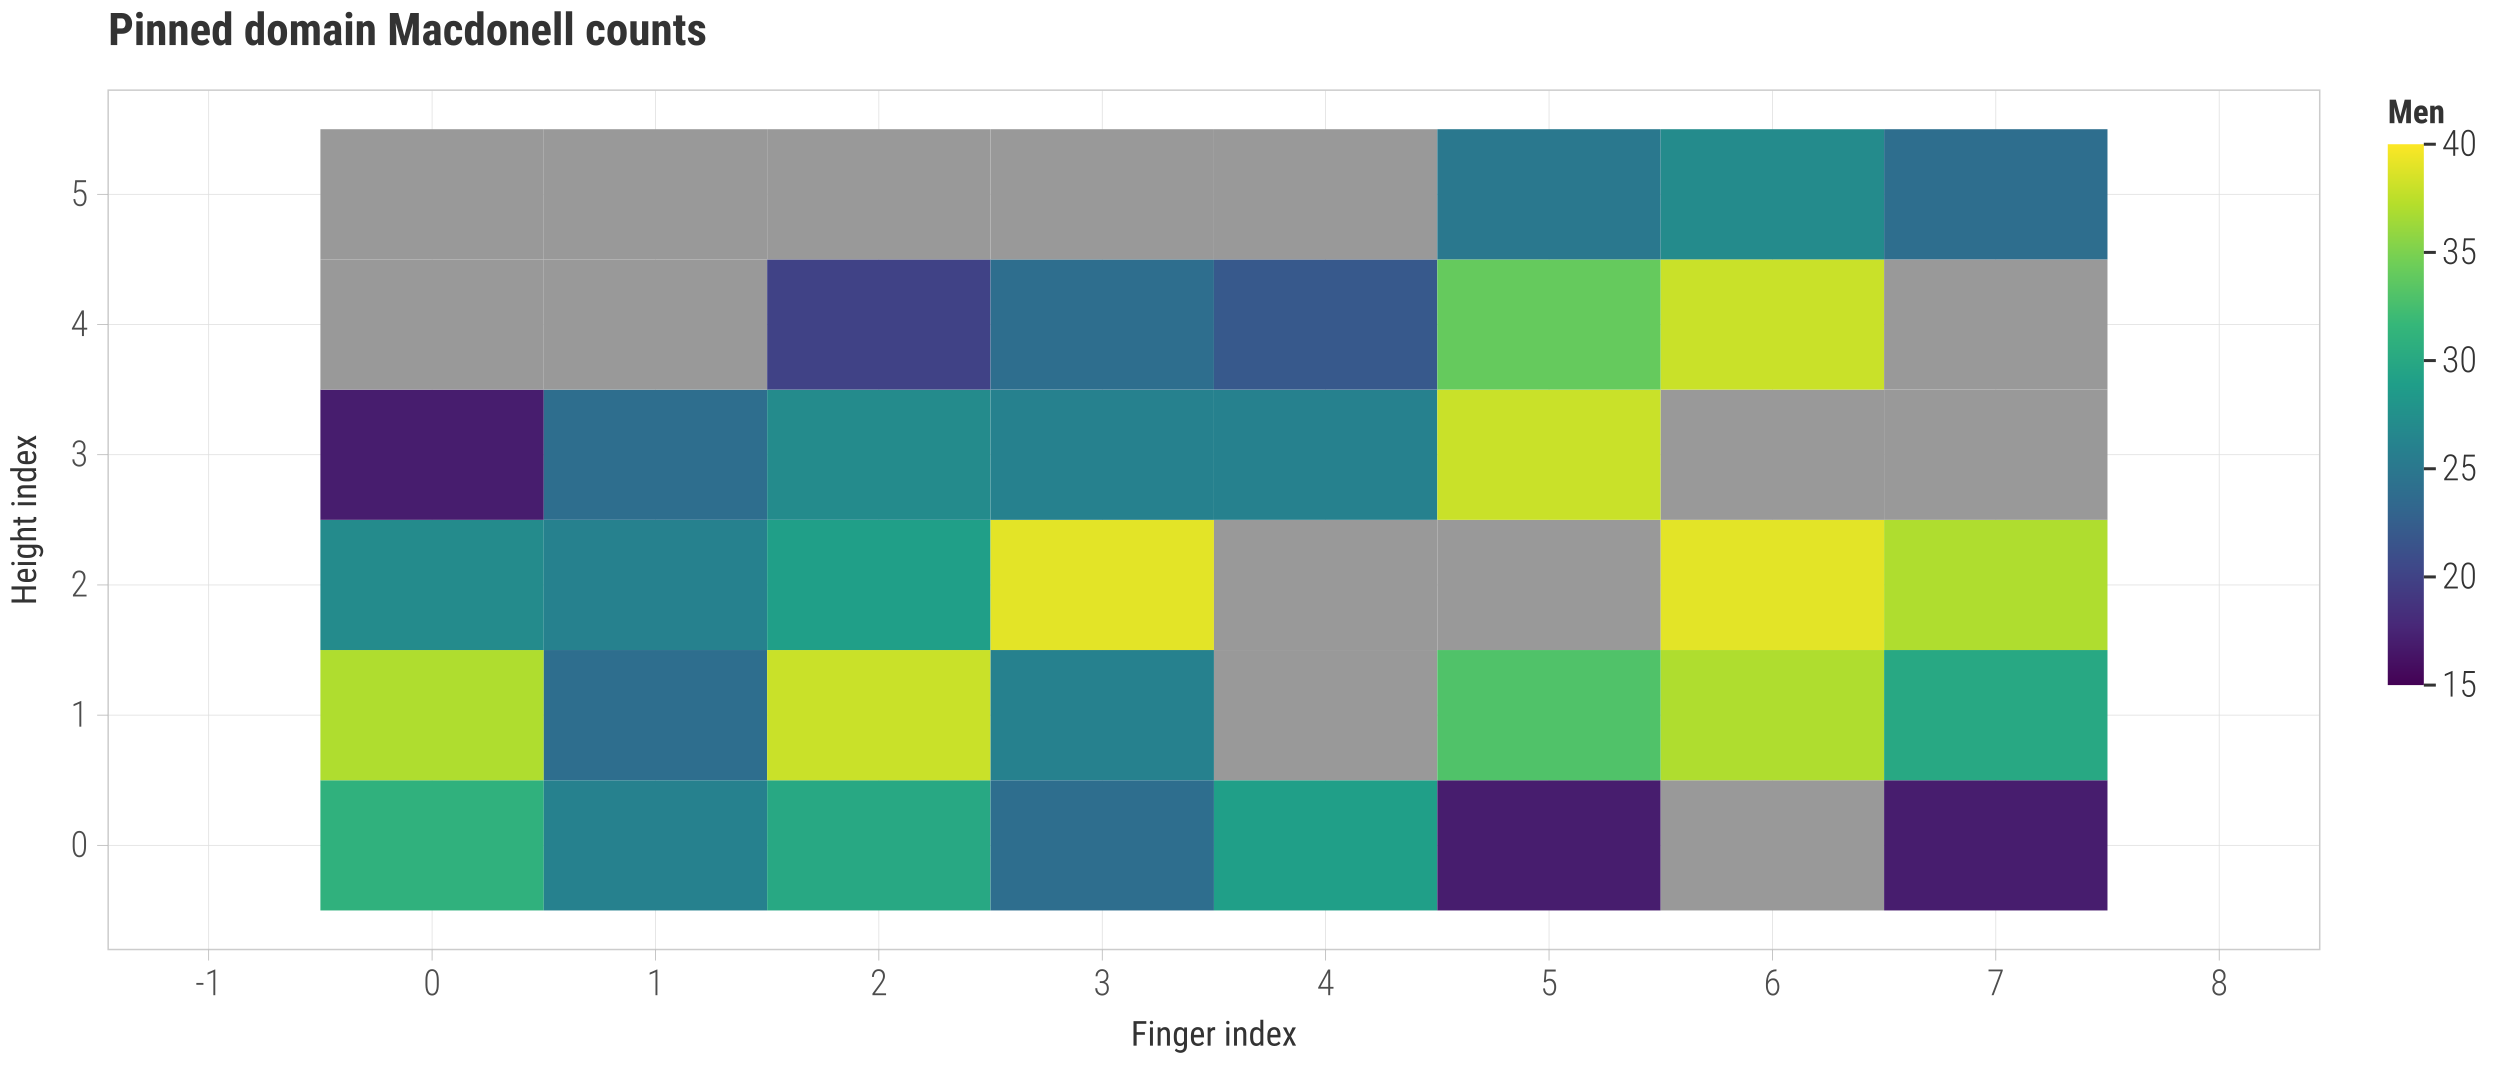
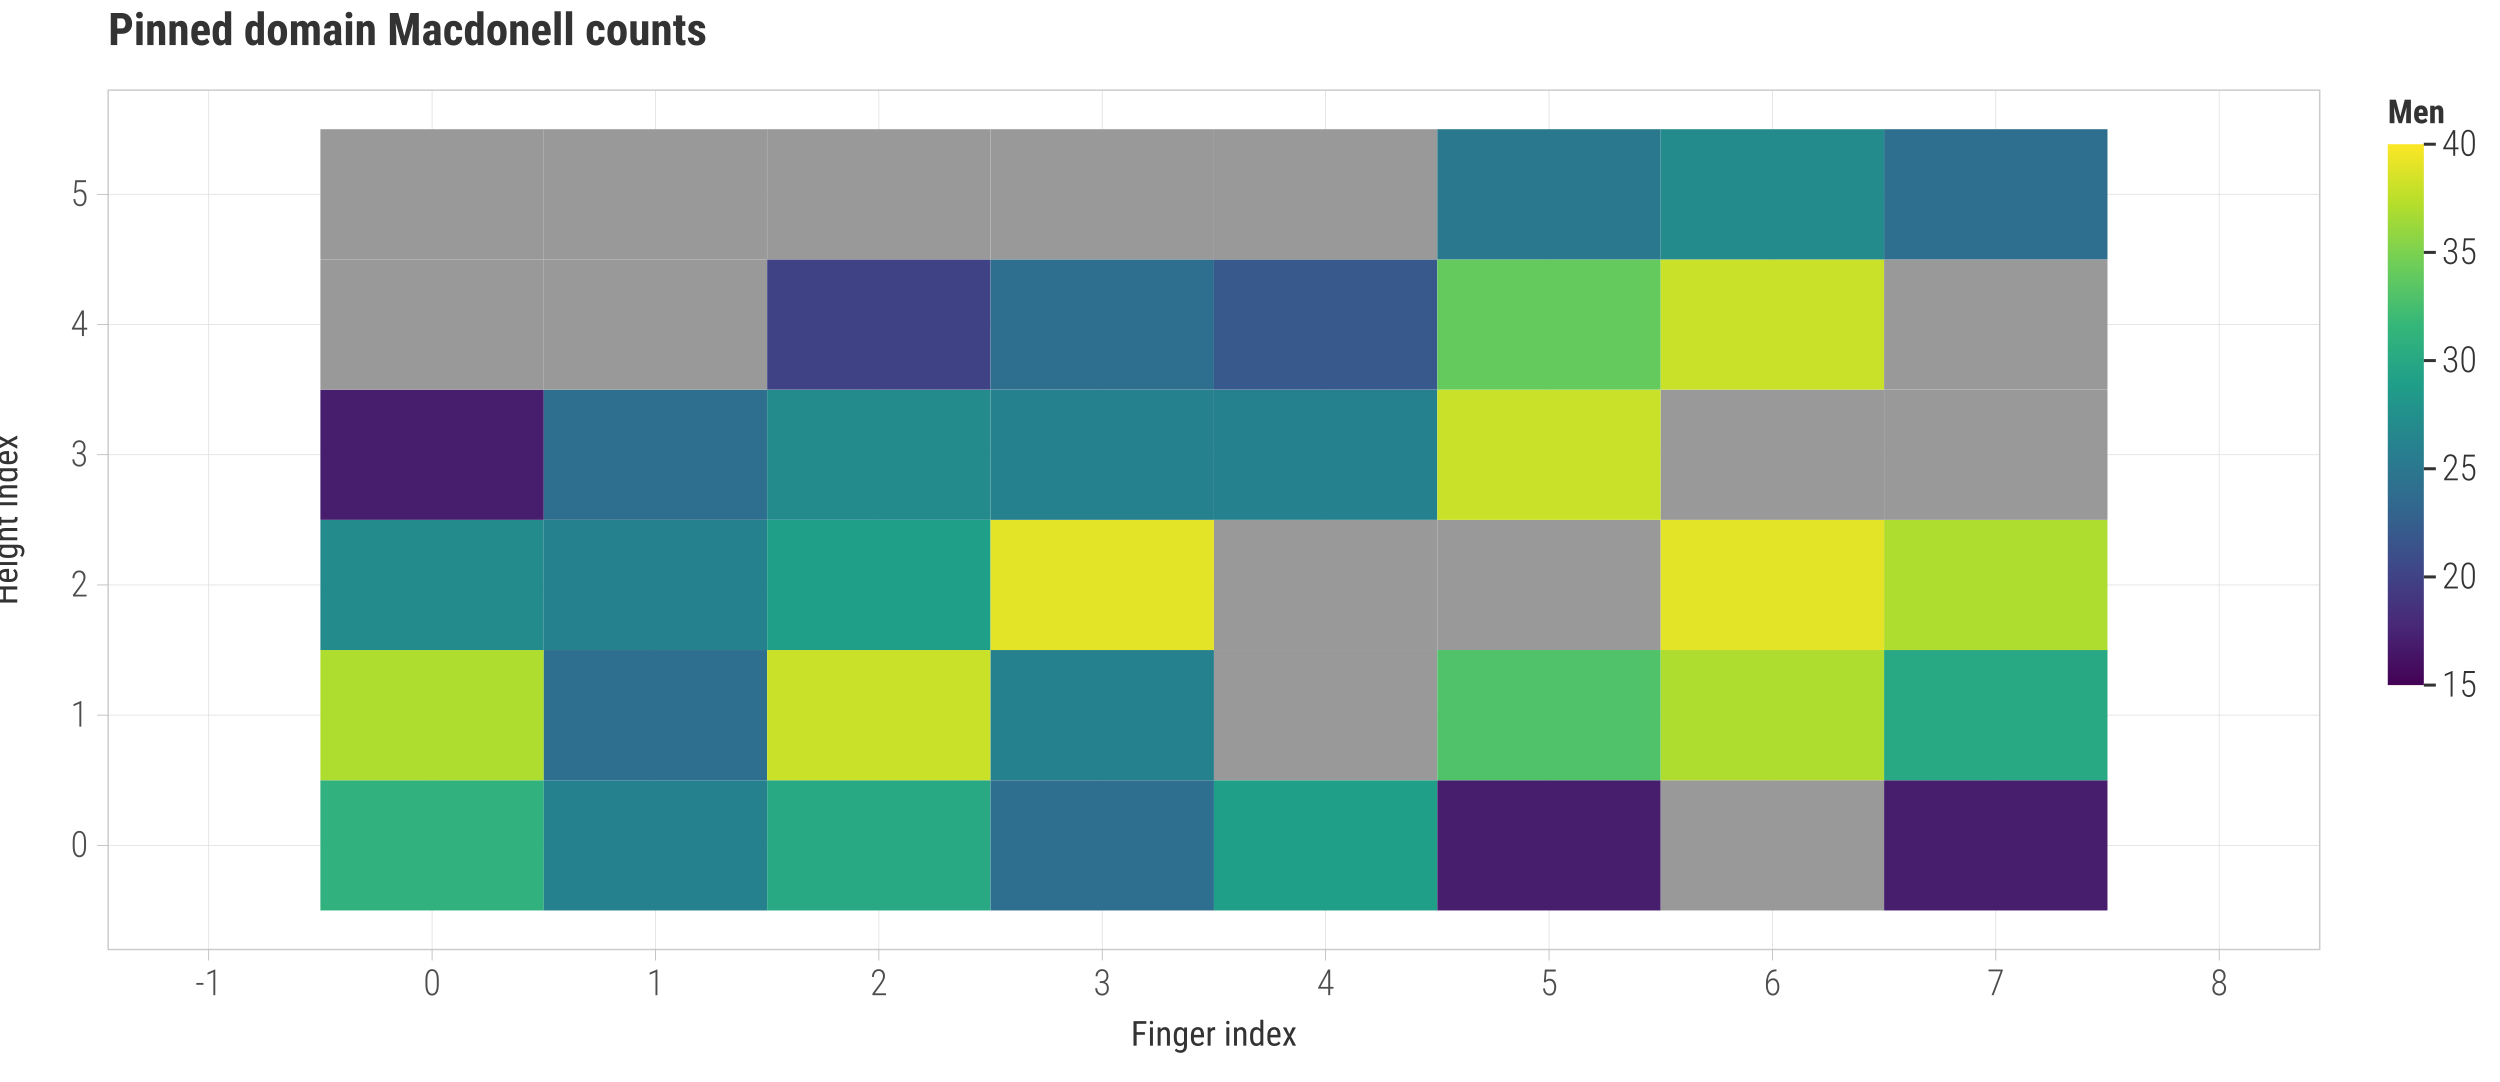
<svg xmlns="http://www.w3.org/2000/svg" width="832" height="360" viewBox="0 0 832 360" role="img" aria-label="Pinned domain Macdonell counts" class="gg-plot" font-family="&quot;Roboto Condensed&quot;, &quot;Arial Narrow&quot;, Arial, sans-serif" font-size="11" font-weight="300" text-rendering="optimizeLegibility" shape-rendering="geometricPrecision">
  <rect class="gg-paper" width="832" height="360" fill="var(--gg-paper, #ffffff)" />
  <text class="gg-title" x="36" y="15" font-size="15" font-weight="700" fill="var(--gg-ink, #333333)">Pinned domain Macdonell counts</text>
  <defs>
    <clipPath id="sseq_Pinned_domain___type___sequential___scheme___viridis___domain___15_40___832x360-gg-clip-0">
      <rect width="736" height="286" />
    </clipPath>
  </defs>
  <g class="gg-panel" data-panel="0" transform="translate(36,30)">
    <rect class="gg-panel-background" width="736" height="286" fill="var(--gg-panel, #ffffff)" />
    <g class="gg-grid" stroke="var(--gg-grid, #dedede)" stroke-width="0.25" vector-effect="non-scaling-stroke">
      <line x1="33.45" y1="0" x2="33.45" y2="286" />
      <line x1="107.8" y1="0" x2="107.8" y2="286" />
      <line x1="182.14" y1="0" x2="182.14" y2="286" />
      <line x1="256.48" y1="0" x2="256.48" y2="286" />
      <line x1="330.83" y1="0" x2="330.83" y2="286" />
      <line x1="405.17" y1="0" x2="405.17" y2="286" />
      <line x1="479.52" y1="0" x2="479.52" y2="286" />
      <line x1="553.86" y1="0" x2="553.86" y2="286" />
      <line x1="628.2" y1="0" x2="628.2" y2="286" />
      <line x1="702.55" y1="0" x2="702.55" y2="286" />
      <line x1="0" y1="251.33" x2="736" y2="251.33" />
      <line x1="0" y1="208" x2="736" y2="208" />
      <line x1="0" y1="164.67" x2="736" y2="164.67" />
      <line x1="0" y1="121.33" x2="736" y2="121.33" />
      <line x1="0" y1="78" x2="736" y2="78" />
      <line x1="0" y1="34.67" x2="736" y2="34.67" />
    </g>
    <g class="gg-marks" clip-path="url(#sseq_Pinned_domain___type___sequential___scheme___viridis___domain___15_40___832x360-gg-clip-0)">
      <g class="gg-batch gg-rects" data-layer="0">
        <rect x="70.63" y="229.67" width="74.34" height="43.33" fill="#30b17d" />
        <rect x="144.97" y="229.67" width="74.34" height="43.33" fill="#26818e" />
        <rect x="219.31" y="229.67" width="74.34" height="43.33" fill="#28a883" />
        <rect x="293.66" y="229.67" width="74.34" height="43.33" fill="#2e6e8e" />
        <rect x="368" y="229.67" width="74.34" height="43.33" fill="#209f88" />
        <rect x="442.34" y="229.67" width="74.34" height="43.33" fill="#471d6e" />
        <rect x="516.69" y="229.67" width="74.34" height="43.33" fill="#999999" />
        <rect x="591.03" y="229.67" width="74.34" height="43.33" fill="#471d6e" />
        <rect x="70.63" y="186.33" width="74.34" height="43.33" fill="#afdd2f" />
        <rect x="144.97" y="186.33" width="74.34" height="43.33" fill="#2e6e8e" />
        <rect x="219.31" y="186.33" width="74.34" height="43.33" fill="#c9e129" />
        <rect x="293.66" y="186.33" width="74.34" height="43.33" fill="#26818e" />
        <rect x="368" y="186.33" width="74.34" height="43.33" fill="#999999" />
        <rect x="442.34" y="186.33" width="74.34" height="43.33" fill="#50c269" />
        <rect x="516.69" y="186.33" width="74.34" height="43.33" fill="#afdd2f" />
        <rect x="591.03" y="186.33" width="74.34" height="43.33" fill="#28a883" />
        <rect x="70.63" y="143" width="74.34" height="43.33" fill="#248b8c" />
        <rect x="144.97" y="143" width="74.34" height="43.33" fill="#26818e" />
        <rect x="219.31" y="143" width="74.34" height="43.33" fill="#209f88" />
        <rect x="293.66" y="143" width="74.34" height="43.33" fill="#e3e427" />
        <rect x="368" y="143" width="74.34" height="43.33" fill="#999999" />
        <rect x="442.34" y="143" width="74.34" height="43.33" fill="#999999" />
        <rect x="516.69" y="143" width="74.34" height="43.33" fill="#e3e427" />
        <rect x="591.03" y="143" width="74.34" height="43.33" fill="#afdd2f" />
        <rect x="70.63" y="99.67" width="74.34" height="43.33" fill="#471d6e" />
        <rect x="144.97" y="99.67" width="74.34" height="43.33" fill="#2e6e8e" />
        <rect x="219.31" y="99.67" width="74.34" height="43.33" fill="#248b8c" />
        <rect x="293.66" y="99.67" width="74.34" height="43.33" fill="#26818e" />
        <rect x="368" y="99.67" width="74.34" height="43.33" fill="#26818e" />
        <rect x="442.34" y="99.67" width="74.34" height="43.33" fill="#c9e129" />
        <rect x="516.69" y="99.67" width="74.34" height="43.33" fill="#999999" />
        <rect x="591.03" y="99.67" width="74.34" height="43.33" fill="#999999" />
        <rect x="70.63" y="56.33" width="74.34" height="43.33" fill="#999999" />
        <rect x="144.97" y="56.33" width="74.34" height="43.33" fill="#999999" />
        <rect x="219.31" y="56.33" width="74.34" height="43.33" fill="#404286" />
        <rect x="293.66" y="56.33" width="74.34" height="43.33" fill="#2e6e8e" />
        <rect x="368" y="56.33" width="74.34" height="43.33" fill="#37598c" />
        <rect x="442.34" y="56.33" width="74.34" height="43.33" fill="#65ca5d" />
        <rect x="516.69" y="56.33" width="74.34" height="43.33" fill="#c9e129" />
        <rect x="591.03" y="56.33" width="74.34" height="43.33" fill="#999999" />
        <rect x="70.63" y="13" width="74.34" height="43.33" fill="#999999" />
        <rect x="144.97" y="13" width="74.34" height="43.33" fill="#999999" />
        <rect x="219.31" y="13" width="74.34" height="43.33" fill="#999999" />
        <rect x="293.66" y="13" width="74.34" height="43.33" fill="#999999" />
        <rect x="368" y="13" width="74.34" height="43.33" fill="#999999" />
        <rect x="442.34" y="13" width="74.34" height="43.33" fill="#2a788e" />
        <rect x="516.69" y="13" width="74.34" height="43.33" fill="#248b8c" />
        <rect x="591.03" y="13" width="74.34" height="43.33" fill="#2e6e8e" />
      </g>
    </g>
    <rect class="gg-panel-border" width="736" height="286" fill="none" stroke="var(--gg-panelBorder, #cccccc)" stroke-width="0.5" vector-effect="non-scaling-stroke" />
  </g>
  <g class="gg-axis gg-axis-x" transform="translate(36,316)">
    <g class="gg-tick" transform="translate(33.45,0)">
      <line y2="3.67" stroke="var(--gg-tickColor, #b3b3b3)" stroke-width="0.25" vector-effect="non-scaling-stroke" />
      <text y="6.67" dy="0.71em" text-anchor="middle" fill="var(--gg-axisText, #4d4d4d)" font-size="12" font-weight="300">-1</text>
    </g>
    <g class="gg-tick" transform="translate(107.8,0)">
      <line y2="3.67" stroke="var(--gg-tickColor, #b3b3b3)" stroke-width="0.25" vector-effect="non-scaling-stroke" />
      <text y="6.67" dy="0.71em" text-anchor="middle" fill="var(--gg-axisText, #4d4d4d)" font-size="12" font-weight="300">0</text>
    </g>
    <g class="gg-tick" transform="translate(182.14,0)">
      <line y2="3.67" stroke="var(--gg-tickColor, #b3b3b3)" stroke-width="0.25" vector-effect="non-scaling-stroke" />
      <text y="6.67" dy="0.71em" text-anchor="middle" fill="var(--gg-axisText, #4d4d4d)" font-size="12" font-weight="300">1</text>
    </g>
    <g class="gg-tick" transform="translate(256.48,0)">
      <line y2="3.67" stroke="var(--gg-tickColor, #b3b3b3)" stroke-width="0.25" vector-effect="non-scaling-stroke" />
      <text y="6.67" dy="0.71em" text-anchor="middle" fill="var(--gg-axisText, #4d4d4d)" font-size="12" font-weight="300">2</text>
    </g>
    <g class="gg-tick" transform="translate(330.83,0)">
      <line y2="3.67" stroke="var(--gg-tickColor, #b3b3b3)" stroke-width="0.25" vector-effect="non-scaling-stroke" />
      <text y="6.67" dy="0.71em" text-anchor="middle" fill="var(--gg-axisText, #4d4d4d)" font-size="12" font-weight="300">3</text>
    </g>
    <g class="gg-tick" transform="translate(405.17,0)">
      <line y2="3.67" stroke="var(--gg-tickColor, #b3b3b3)" stroke-width="0.25" vector-effect="non-scaling-stroke" />
      <text y="6.67" dy="0.71em" text-anchor="middle" fill="var(--gg-axisText, #4d4d4d)" font-size="12" font-weight="300">4</text>
    </g>
    <g class="gg-tick" transform="translate(479.52,0)">
      <line y2="3.67" stroke="var(--gg-tickColor, #b3b3b3)" stroke-width="0.25" vector-effect="non-scaling-stroke" />
      <text y="6.67" dy="0.71em" text-anchor="middle" fill="var(--gg-axisText, #4d4d4d)" font-size="12" font-weight="300">5</text>
    </g>
    <g class="gg-tick" transform="translate(553.86,0)">
      <line y2="3.67" stroke="var(--gg-tickColor, #b3b3b3)" stroke-width="0.25" vector-effect="non-scaling-stroke" />
      <text y="6.67" dy="0.71em" text-anchor="middle" fill="var(--gg-axisText, #4d4d4d)" font-size="12" font-weight="300">6</text>
    </g>
    <g class="gg-tick" transform="translate(628.2,0)">
      <line y2="3.67" stroke="var(--gg-tickColor, #b3b3b3)" stroke-width="0.25" vector-effect="non-scaling-stroke" />
      <text y="6.67" dy="0.71em" text-anchor="middle" fill="var(--gg-axisText, #4d4d4d)" font-size="12" font-weight="300">7</text>
    </g>
    <g class="gg-tick" transform="translate(702.55,0)">
      <line y2="3.67" stroke="var(--gg-tickColor, #b3b3b3)" stroke-width="0.25" vector-effect="non-scaling-stroke" />
      <text y="6.67" dy="0.71em" text-anchor="middle" fill="var(--gg-axisText, #4d4d4d)" font-size="12" font-weight="300">8</text>
    </g>
  </g>
  <g class="gg-axis gg-axis-y" transform="translate(36,30)">
    <g class="gg-tick" transform="translate(0,251.33)">
      <line x2="-3.67" stroke="var(--gg-tickColor, #b3b3b3)" stroke-width="0.25" vector-effect="non-scaling-stroke" />
      <text x="-6.67" dy="0.32em" text-anchor="end" fill="var(--gg-axisText, #4d4d4d)" font-size="12" font-weight="300">0</text>
    </g>
    <g class="gg-tick" transform="translate(0,208)">
      <line x2="-3.67" stroke="var(--gg-tickColor, #b3b3b3)" stroke-width="0.25" vector-effect="non-scaling-stroke" />
      <text x="-6.67" dy="0.32em" text-anchor="end" fill="var(--gg-axisText, #4d4d4d)" font-size="12" font-weight="300">1</text>
    </g>
    <g class="gg-tick" transform="translate(0,164.67)">
      <line x2="-3.67" stroke="var(--gg-tickColor, #b3b3b3)" stroke-width="0.25" vector-effect="non-scaling-stroke" />
      <text x="-6.67" dy="0.32em" text-anchor="end" fill="var(--gg-axisText, #4d4d4d)" font-size="12" font-weight="300">2</text>
    </g>
    <g class="gg-tick" transform="translate(0,121.33)">
      <line x2="-3.67" stroke="var(--gg-tickColor, #b3b3b3)" stroke-width="0.25" vector-effect="non-scaling-stroke" />
      <text x="-6.67" dy="0.32em" text-anchor="end" fill="var(--gg-axisText, #4d4d4d)" font-size="12" font-weight="300">3</text>
    </g>
    <g class="gg-tick" transform="translate(0,78)">
      <line x2="-3.67" stroke="var(--gg-tickColor, #b3b3b3)" stroke-width="0.25" vector-effect="non-scaling-stroke" />
      <text x="-6.67" dy="0.32em" text-anchor="end" fill="var(--gg-axisText, #4d4d4d)" font-size="12" font-weight="300">4</text>
    </g>
    <g class="gg-tick" transform="translate(0,34.67)">
      <line x2="-3.67" stroke="var(--gg-tickColor, #b3b3b3)" stroke-width="0.25" vector-effect="non-scaling-stroke" />
      <text x="-6.67" dy="0.32em" text-anchor="end" fill="var(--gg-axisText, #4d4d4d)" font-size="12" font-weight="300">5</text>
    </g>
  </g>
  <text class="gg-axis-title" x="404" y="348" text-anchor="middle" fill="var(--gg-ink, #333333)" font-size="11.5" font-weight="400">Finger index</text>
-   <text class="gg-axis-title" transform="translate(12,173) rotate(-90)" text-anchor="middle" fill="var(--gg-ink, #333333)" font-size="11.5" font-weight="400">Height index</text>
+   <text class="gg-axis-title" transform="translate(5.75,173) rotate(-90)" text-anchor="middle" fill="var(--gg-ink, #333333)" font-size="11.5" font-weight="400">Height index</text>
  <g class="gg-legend gg-legend-fill gg-legend-right gg-legend-vertical" transform="translate(790.65,30)">
    <text class="gg-legend-title" x="4" y="11" font-size="11" font-weight="bold" fill="var(--gg-ink, #333333)">Men</text>
    <defs>
      <linearGradient id="sseq_Pinned_domain___type___sequential___scheme___viridis___domain___15_40___832x360-gg-ramp-fill" x1="0" y1="0" x2="0" y2="1">
        <stop offset="0%" stop-color="#fde725" />
        <stop offset="11.11%" stop-color="#b5de2b" />
        <stop offset="22.22%" stop-color="#6ece58" />
        <stop offset="33.33%" stop-color="#35b779" />
        <stop offset="44.44%" stop-color="#1f9e89" />
        <stop offset="55.56%" stop-color="#26828e" />
        <stop offset="66.67%" stop-color="#31688e" />
        <stop offset="77.78%" stop-color="#3e4989" />
        <stop offset="88.89%" stop-color="#482878" />
        <stop offset="100%" stop-color="#440154" />
      </linearGradient>
    </defs>
    <rect class="gg-legend-ramp" x="4" y="18" width="12" height="180" fill="url(#sseq_Pinned_domain___type___sequential___scheme___viridis___domain___15_40___832x360-gg-ramp-fill)" />
    <line class="gg-legend-tick" x1="16" y1="198" x2="20" y2="198" stroke="var(--gg-ink, #333333)" />
    <text class="gg-legend-label" x="22" y="198" text-anchor="start" dy="0.32em" font-size="12" fill="var(--gg-ink, #333333)">15</text>
    <line class="gg-legend-tick" x1="16" y1="162" x2="20" y2="162" stroke="var(--gg-ink, #333333)" />
    <text class="gg-legend-label" x="22" y="162" text-anchor="start" dy="0.32em" font-size="12" fill="var(--gg-ink, #333333)">20</text>
    <line class="gg-legend-tick" x1="16" y1="126" x2="20" y2="126" stroke="var(--gg-ink, #333333)" />
    <text class="gg-legend-label" x="22" y="126" text-anchor="start" dy="0.32em" font-size="12" fill="var(--gg-ink, #333333)">25</text>
    <line class="gg-legend-tick" x1="16" y1="90" x2="20" y2="90" stroke="var(--gg-ink, #333333)" />
    <text class="gg-legend-label" x="22" y="90" text-anchor="start" dy="0.32em" font-size="12" fill="var(--gg-ink, #333333)">30</text>
    <line class="gg-legend-tick" x1="16" y1="54" x2="20" y2="54" stroke="var(--gg-ink, #333333)" />
    <text class="gg-legend-label" x="22" y="54" text-anchor="start" dy="0.32em" font-size="12" fill="var(--gg-ink, #333333)">35</text>
    <line class="gg-legend-tick" x1="16" y1="18" x2="20" y2="18" stroke="var(--gg-ink, #333333)" />
    <text class="gg-legend-label" x="22" y="18" text-anchor="start" dy="0.32em" font-size="12" fill="var(--gg-ink, #333333)">40</text>
  </g>
</svg>
